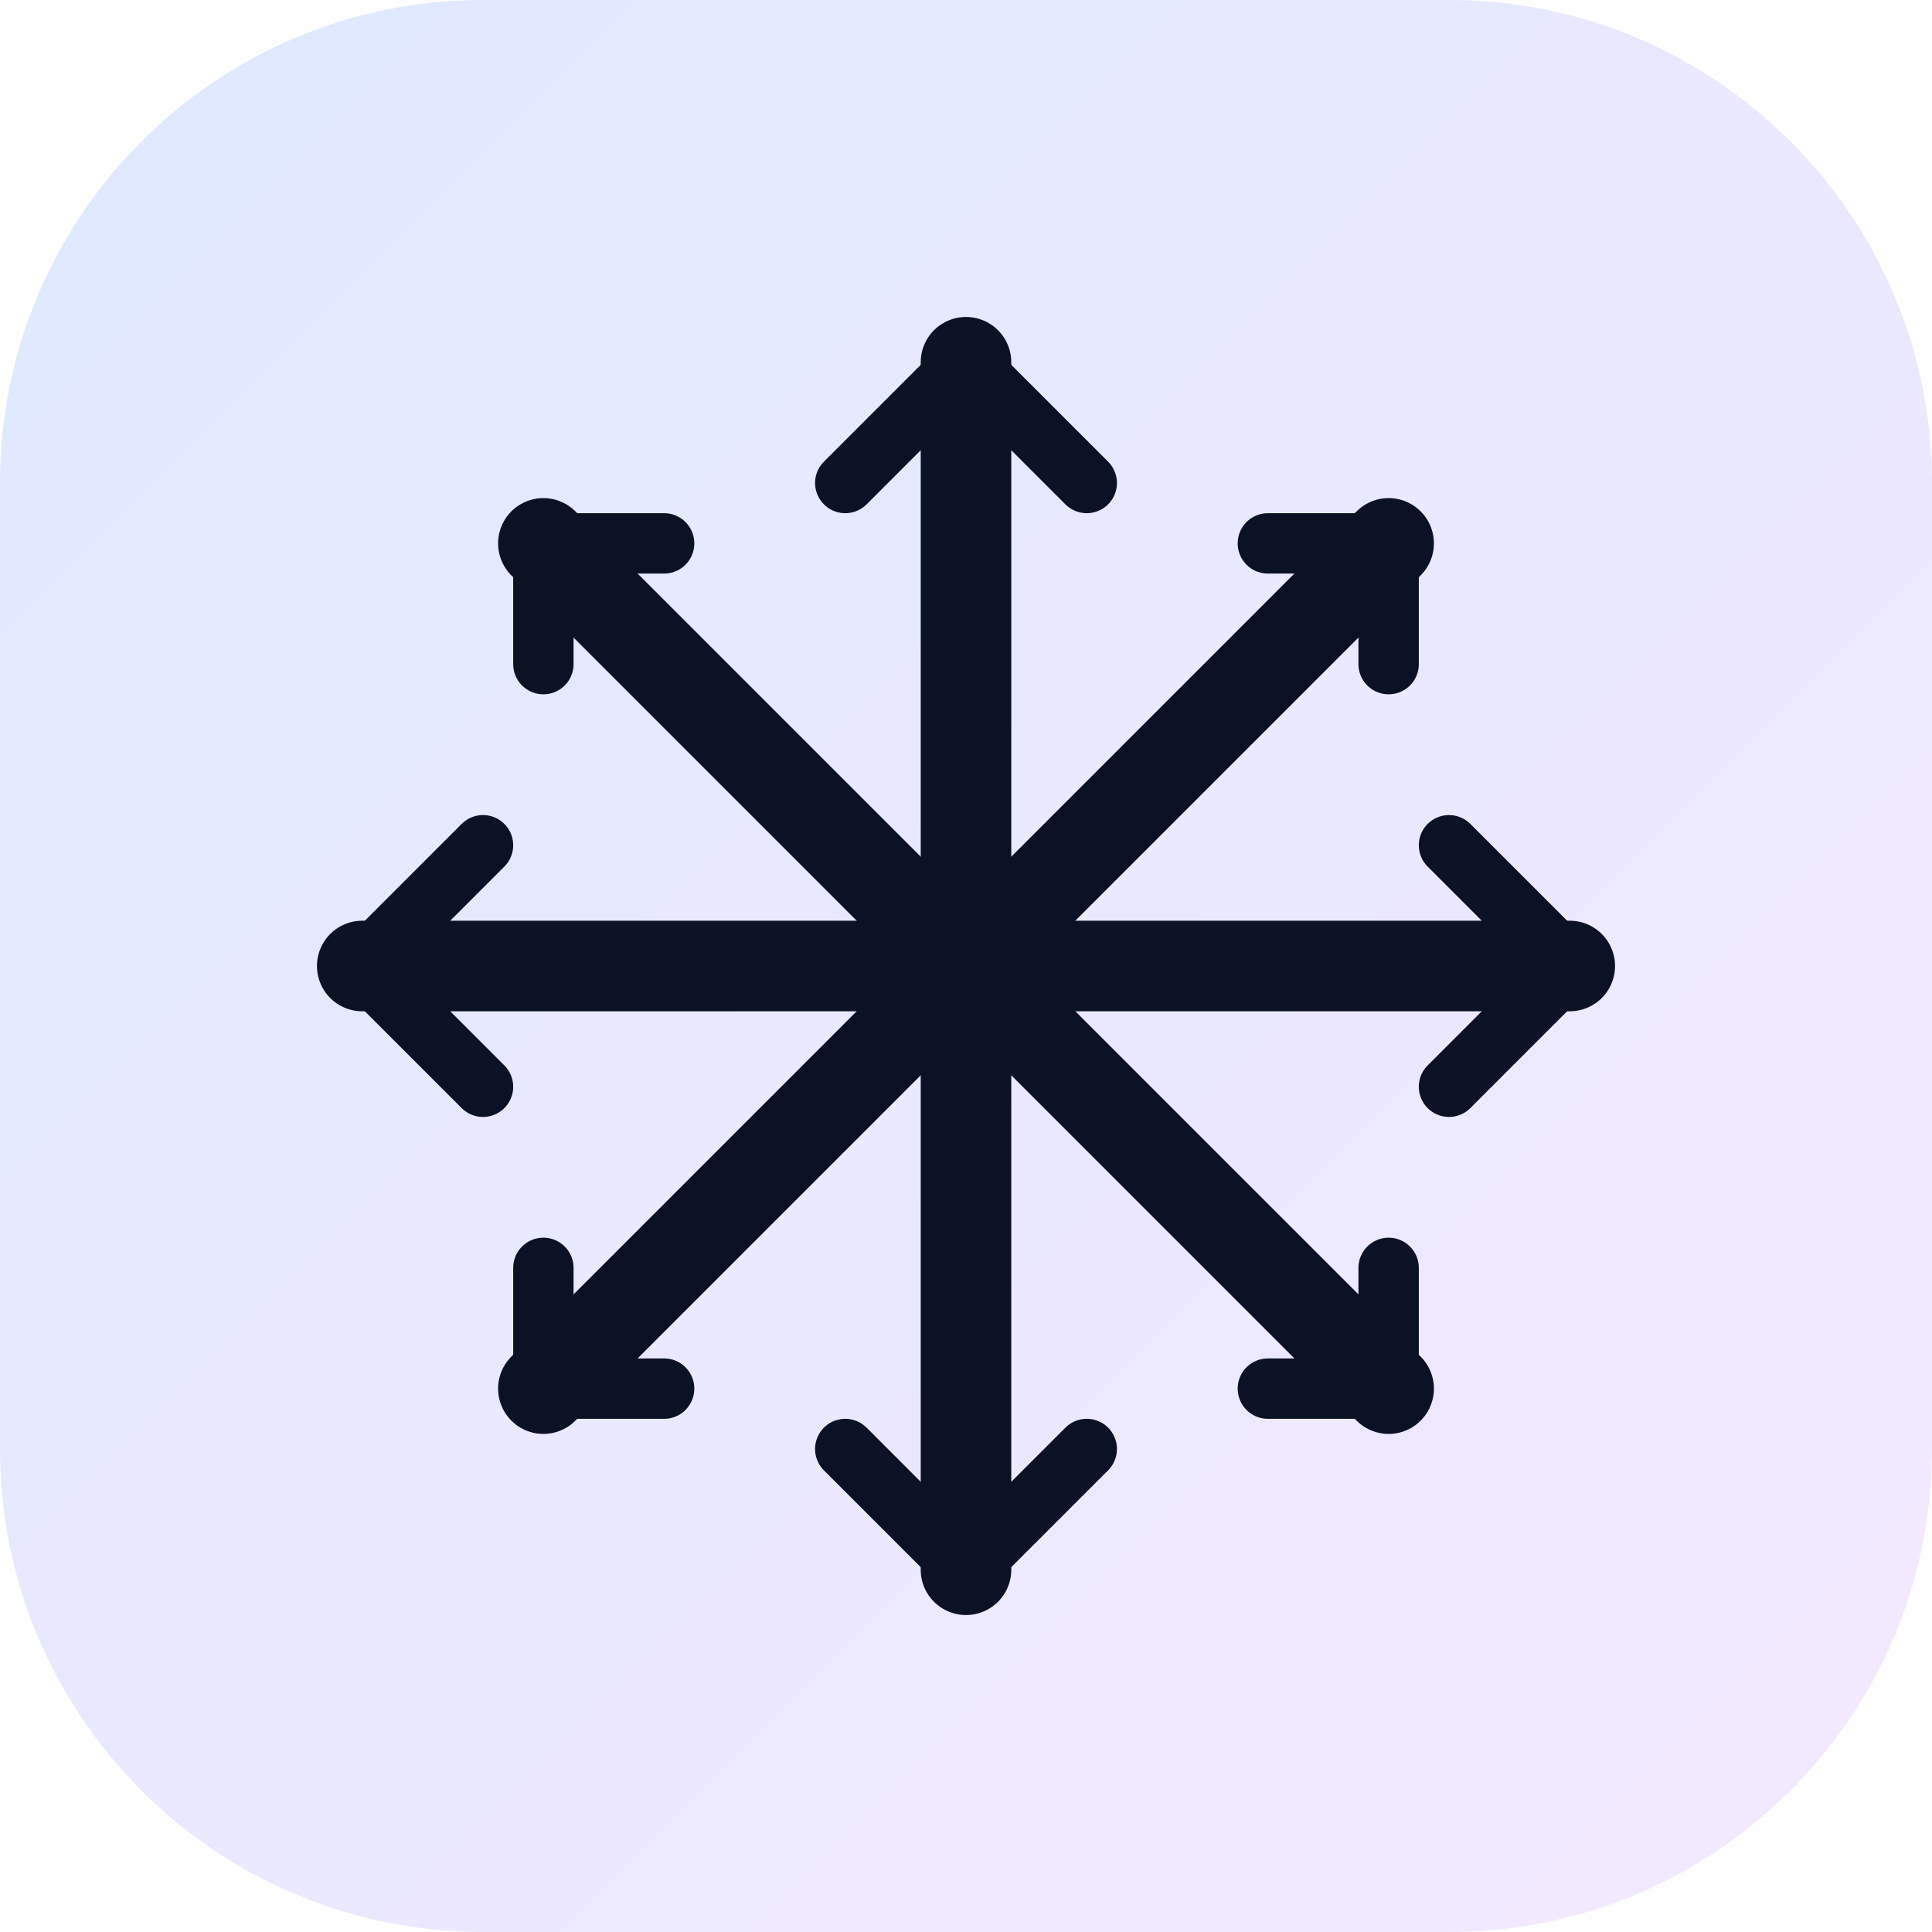
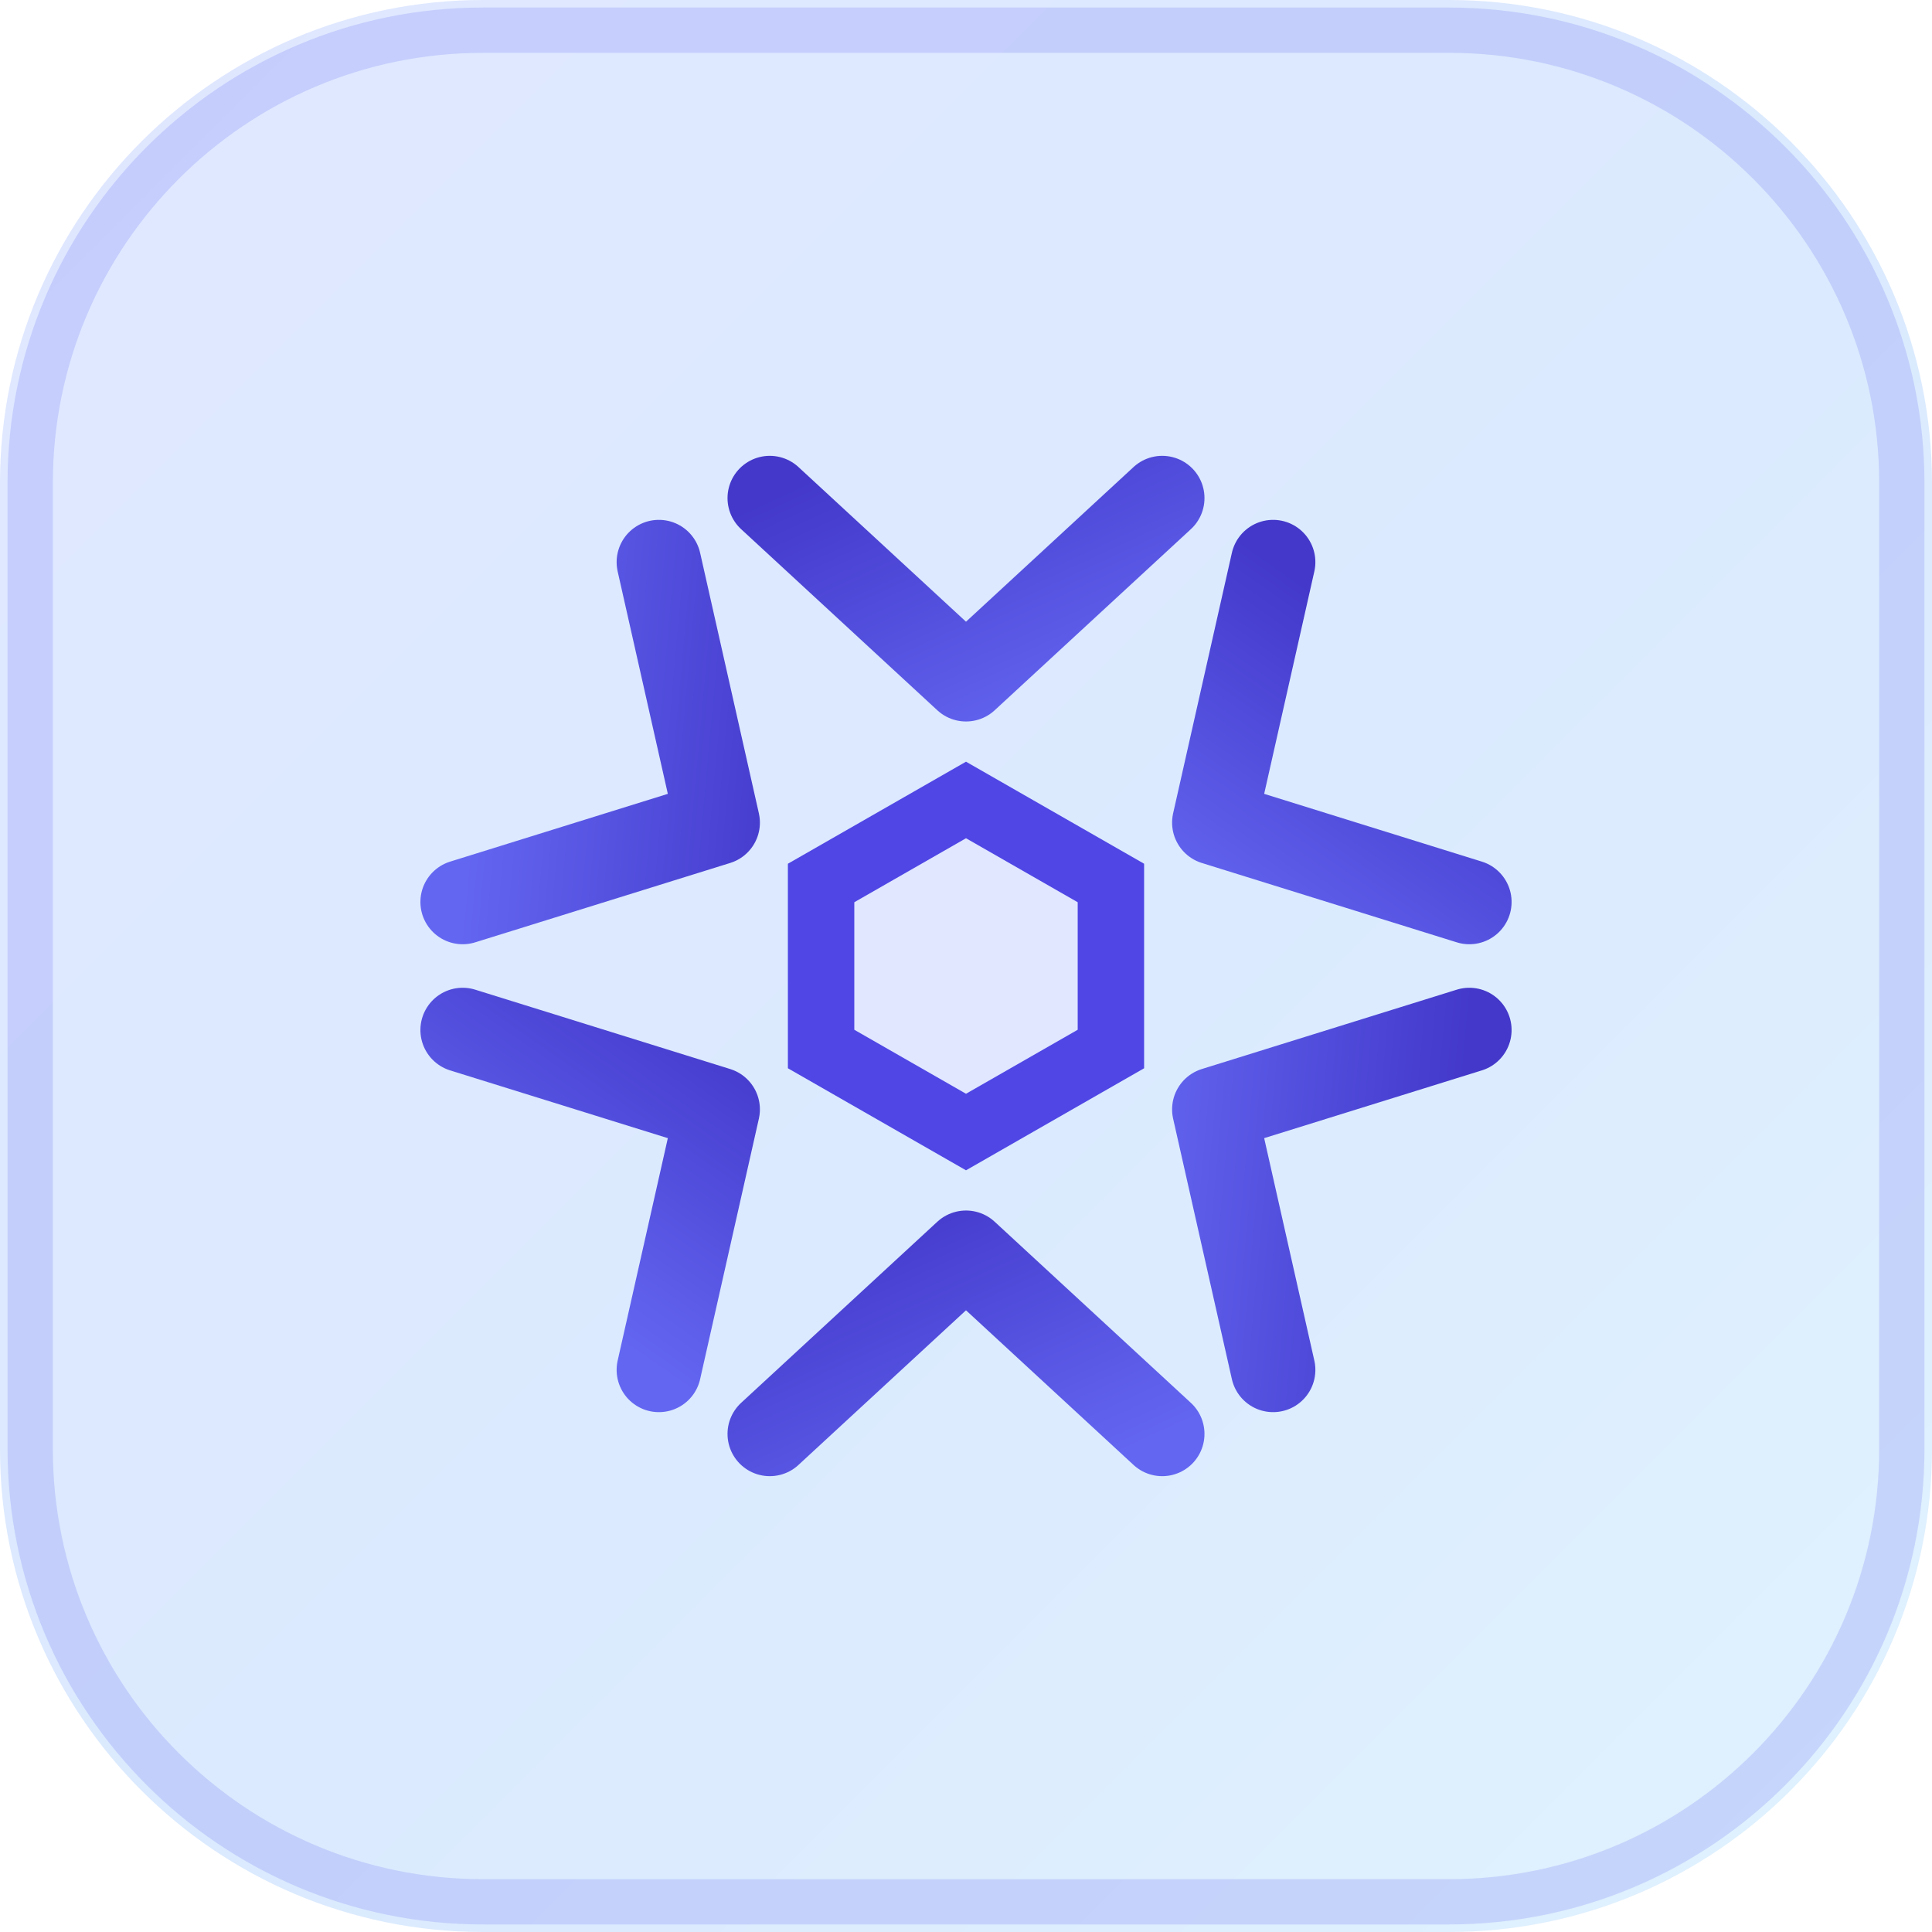
<svg xmlns="http://www.w3.org/2000/svg" viewBox="0 0 64 64">
  <defs>
-     <linearGradient id="g" x1="0%" y1="0%" x2="100%" y2="100%">
-       <stop offset="0%" stop-color="#dfe9ff" />
-       <stop offset="100%" stop-color="#f4e9ff" />
+     <linearGradient id="bg" x1="0%" y1="0%" x2="100%" y2="100%">
+       <stop offset="0%" stop-color="#e0e7ff" />
+       <stop offset="55%" stop-color="#dbeafe" />
+       <stop offset="100%" stop-color="#e0f2fe" />
+     </linearGradient>
+     <linearGradient id="snow" x1="0%" y1="0%" x2="100%" y2="100%">
+       <stop offset="0%" stop-color="#4338ca" />
+       <stop offset="100%" stop-color="#6366f1" />
    </linearGradient>
  </defs>
-   <rect width="64" height="64" rx="16" fill="url(#g)" />
-   <g stroke="#0b1224" stroke-width="3" stroke-linecap="round">
-     <line x1="32" y1="12" x2="32" y2="52" />
-     <line x1="12" y1="32" x2="52" y2="32" />
-     <line x1="18" y1="18" x2="46" y2="46" />
-     <line x1="46" y1="18" x2="18" y2="46" />
+   <rect width="64" height="64" rx="16" fill="url(#bg)" />
+   <rect x="1" y="1" width="62" height="62" rx="15" fill="none" stroke="#6366f1" stroke-opacity="0.2" stroke-width="1.5" />
+   <g stroke="url(#snow)" stroke-linecap="round" stroke-linejoin="round" fill="none">
+     <g>
+       <line x1="32" y1="9" x2="32" y2="55" stroke-width="3.4" />
+       <path d="M25.5 16.5 L32 22.5 L38.5 16.5" stroke-width="2.8" />
+       <path d="M25.5 47.5 L32 41.5 L38.5 47.5" stroke-width="2.8" />
+     </g>
+     <g transform="rotate(60 32 32)">
+       <line x1="32" y1="9" x2="32" y2="55" stroke-width="3.4" />
+       <path d="M25.5 16.5 L32 22.5 L38.5 16.5" stroke-width="2.8" />
+       <path d="M25.5 47.5 L32 41.5 L38.5 47.5" stroke-width="2.8" />
+     </g>
+     <g transform="rotate(120 32 32)">
+       <line x1="32" y1="9" x2="32" y2="55" stroke-width="3.4" />
+       <path d="M25.5 16.5 L32 22.5 L38.5 16.5" stroke-width="2.8" />
+       <path d="M25.5 47.5 L32 41.5 L38.5 47.5" stroke-width="2.8" />
+     </g>
  </g>
-   <g stroke="#0b1224" stroke-width="2" stroke-linecap="round">
-     <line x1="32" y1="12" x2="28" y2="16" />
-     <line x1="32" y1="12" x2="36" y2="16" />
-     <line x1="32" y1="52" x2="28" y2="48" />
-     <line x1="32" y1="52" x2="36" y2="48" />
-     <line x1="12" y1="32" x2="16" y2="28" />
-     <line x1="12" y1="32" x2="16" y2="36" />
-     <line x1="52" y1="32" x2="48" y2="28" />
-     <line x1="52" y1="32" x2="48" y2="36" />
-     <line x1="18" y1="18" x2="22" y2="18" />
-     <line x1="18" y1="18" x2="18" y2="22" />
-     <line x1="46" y1="46" x2="42" y2="46" />
-     <line x1="46" y1="46" x2="46" y2="42" />
-     <line x1="46" y1="18" x2="42" y2="18" />
-     <line x1="46" y1="18" x2="46" y2="22" />
-     <line x1="18" y1="46" x2="22" y2="46" />
-     <line x1="18" y1="46" x2="18" y2="42" />
-   </g>
+   <polygon points="32,26.5 36.8,29.25 36.8,34.75 32,37.5 27.2,34.75 27.2,29.25" fill="#e0e7ff" stroke="#4f46e5" stroke-width="2.2" />
</svg>
